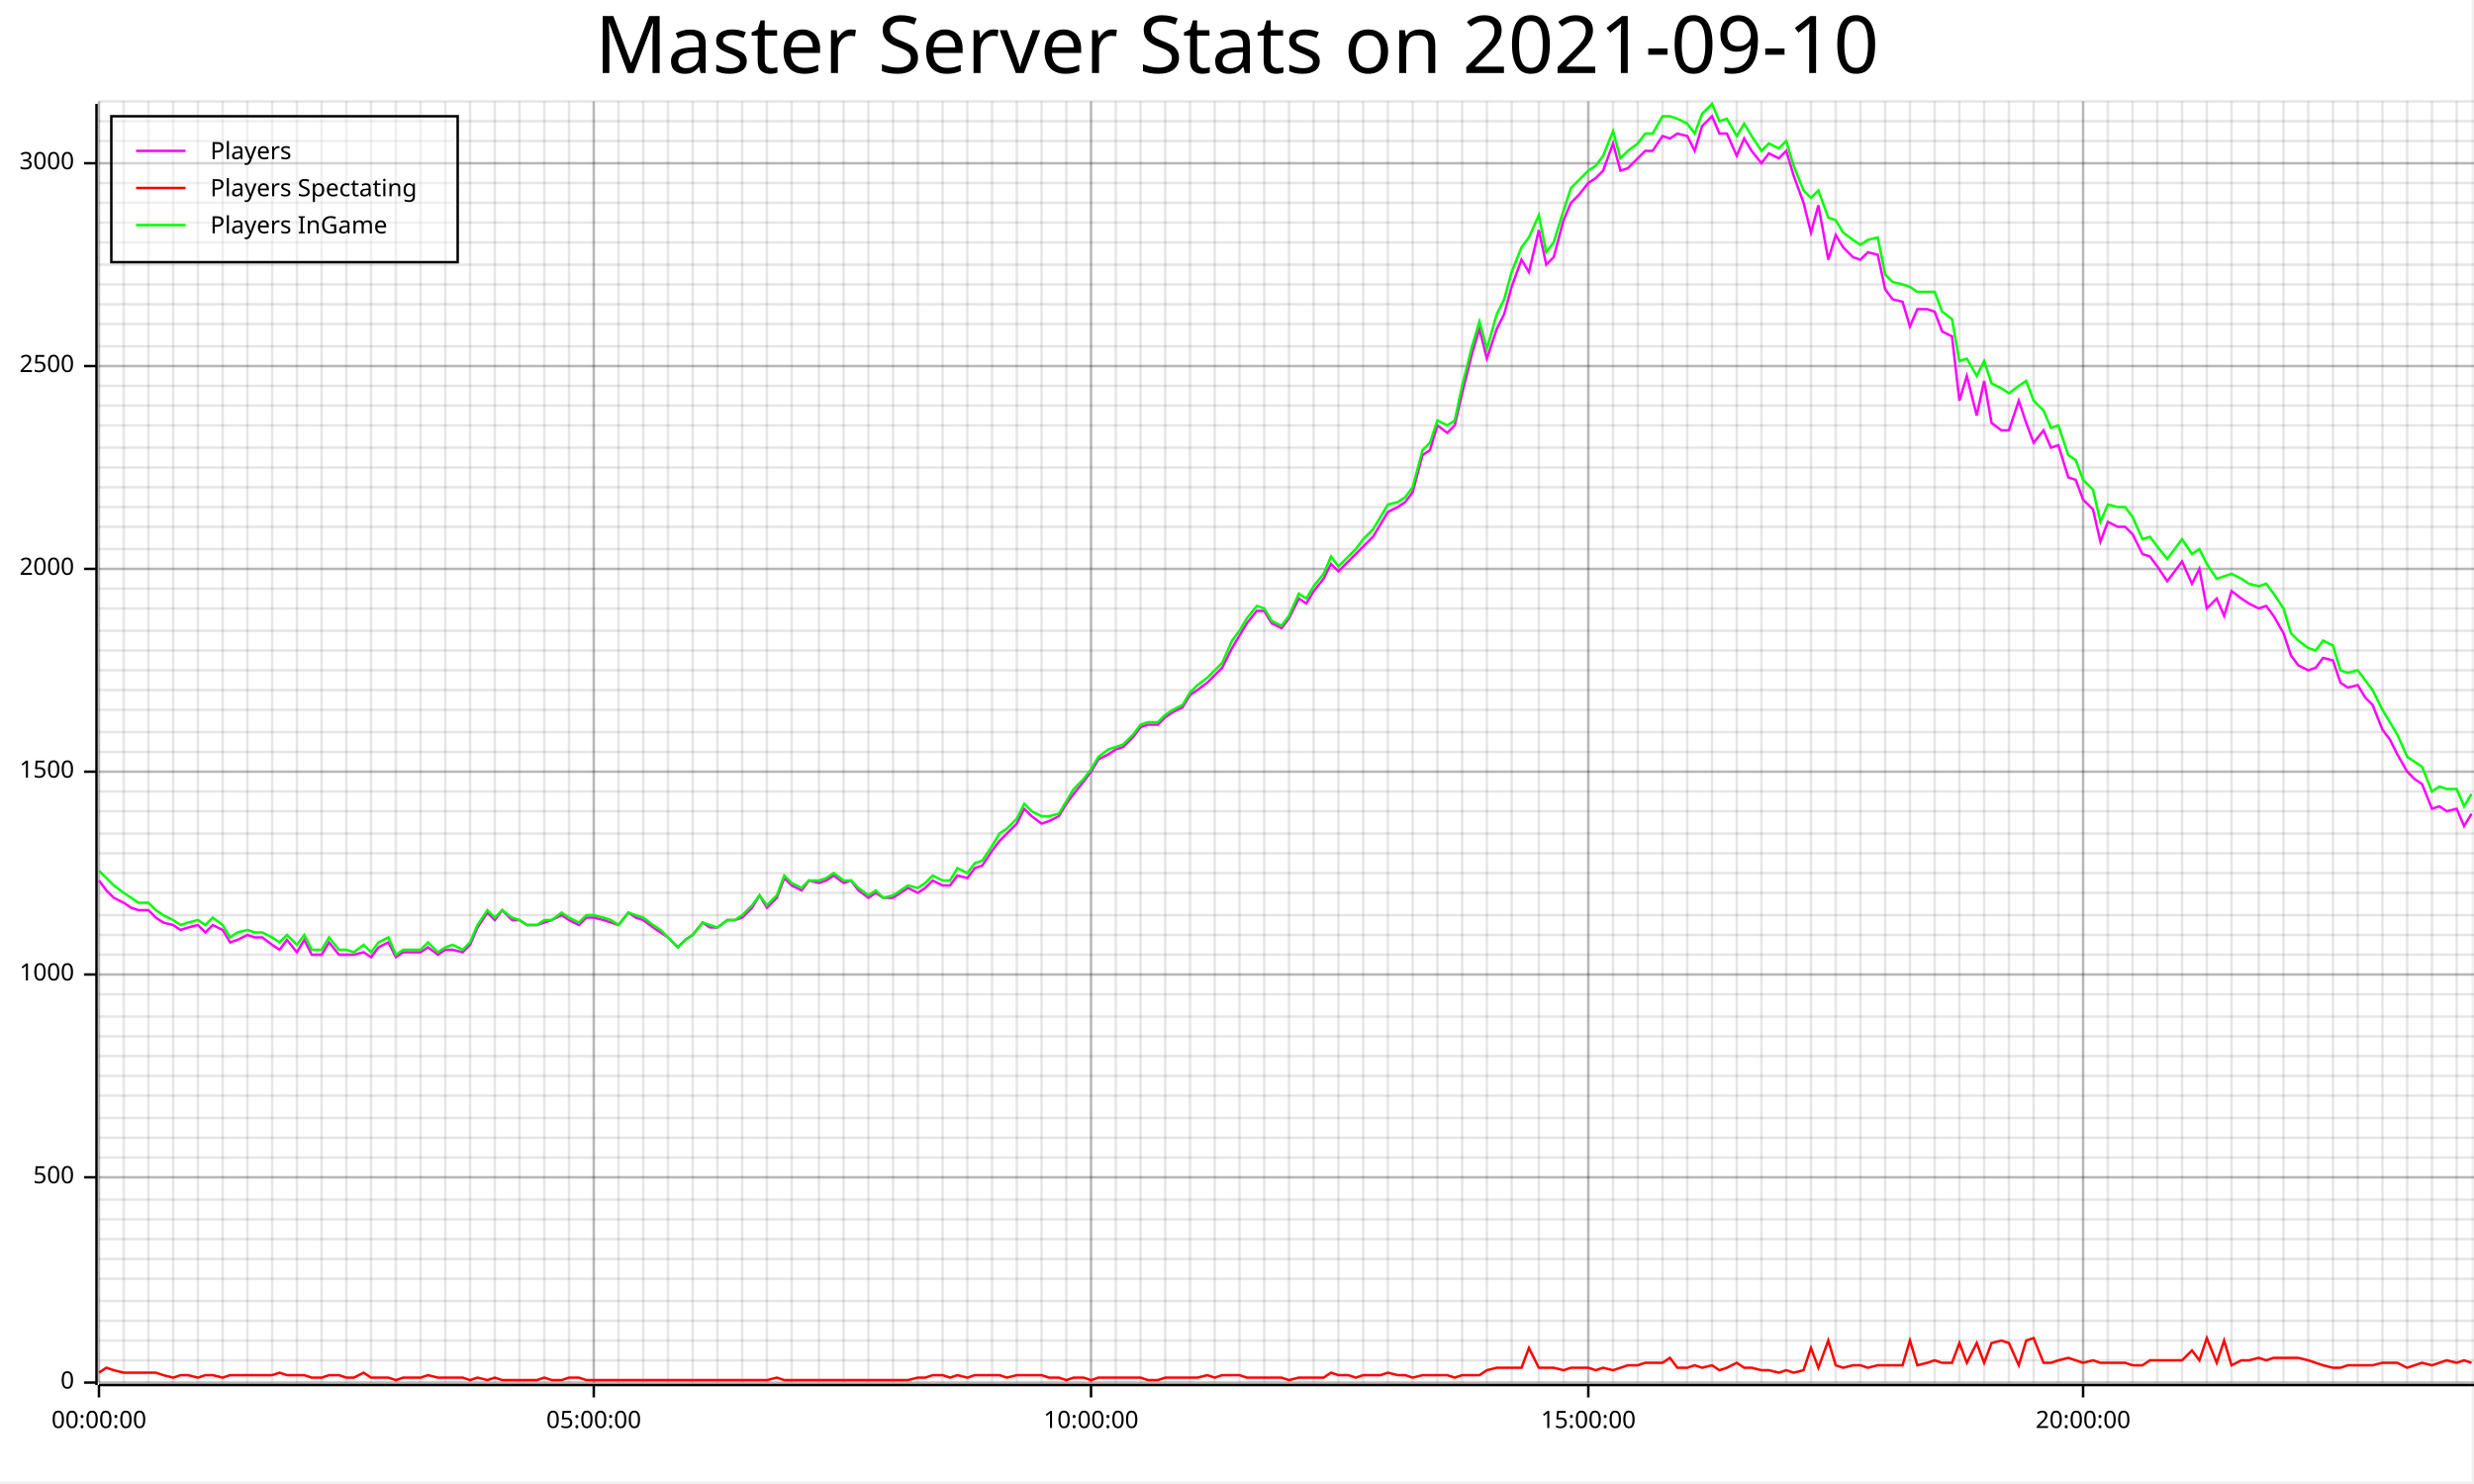
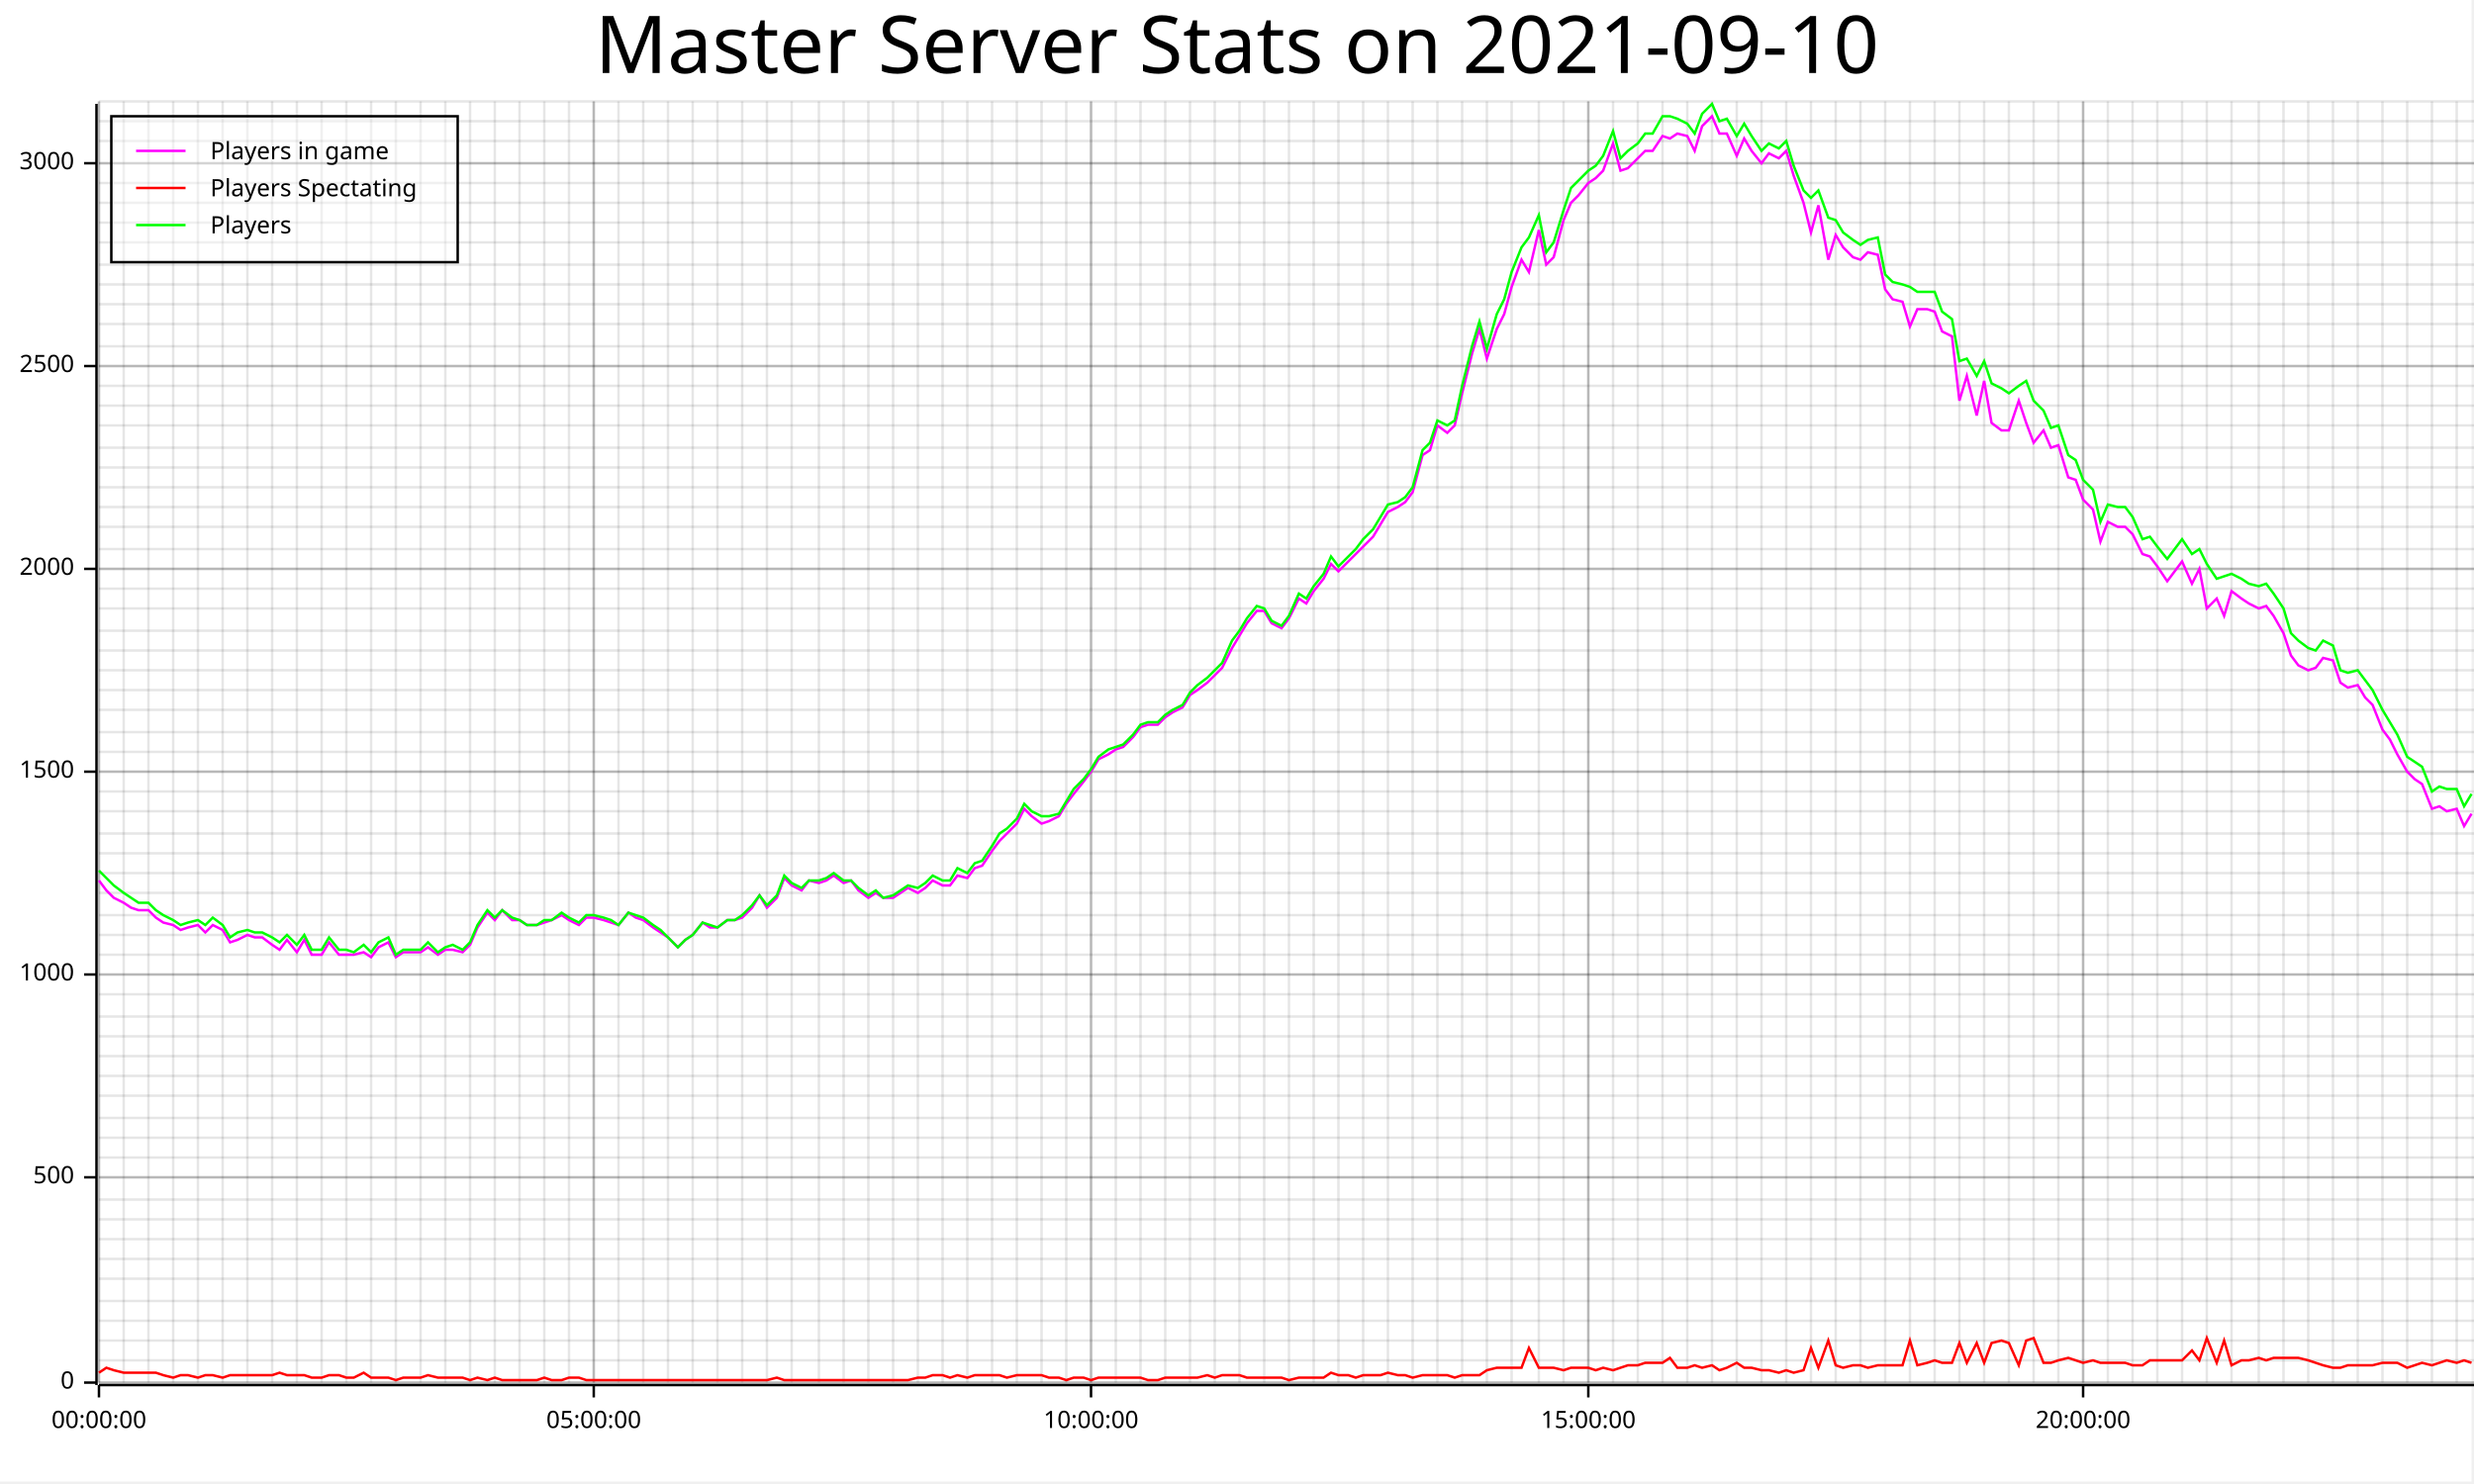
<svg xmlns="http://www.w3.org/2000/svg" width="1000" height="600" viewBox="0 0 1000 600">
  <rect x="0" y="0" width="999" height="599" opacity="1" fill="#FFFFFF" stroke="none" />
  <text x="500" y="5" dy="0.76em" text-anchor="middle" font-family="sans-serif" font-size="32.258" opacity="1" fill="#000000">
Master Server Stats on 2021-09-10
</text>
  <line opacity="0.1" stroke="#000000" stroke-width="1" x1="40" y1="559" x2="40" y2="41" />
  <line opacity="0.1" stroke="#000000" stroke-width="1" x1="50" y1="559" x2="50" y2="41" />
  <line opacity="0.1" stroke="#000000" stroke-width="1" x1="60" y1="559" x2="60" y2="41" />
  <line opacity="0.1" stroke="#000000" stroke-width="1" x1="70" y1="559" x2="70" y2="41" />
  <line opacity="0.1" stroke="#000000" stroke-width="1" x1="80" y1="559" x2="80" y2="41" />
  <line opacity="0.1" stroke="#000000" stroke-width="1" x1="90" y1="559" x2="90" y2="41" />
  <line opacity="0.1" stroke="#000000" stroke-width="1" x1="100" y1="559" x2="100" y2="41" />
  <line opacity="0.1" stroke="#000000" stroke-width="1" x1="110" y1="559" x2="110" y2="41" />
  <line opacity="0.1" stroke="#000000" stroke-width="1" x1="120" y1="559" x2="120" y2="41" />
  <line opacity="0.1" stroke="#000000" stroke-width="1" x1="130" y1="559" x2="130" y2="41" />
  <line opacity="0.1" stroke="#000000" stroke-width="1" x1="140" y1="559" x2="140" y2="41" />
  <line opacity="0.1" stroke="#000000" stroke-width="1" x1="150" y1="559" x2="150" y2="41" />
  <line opacity="0.1" stroke="#000000" stroke-width="1" x1="160" y1="559" x2="160" y2="41" />
  <line opacity="0.1" stroke="#000000" stroke-width="1" x1="170" y1="559" x2="170" y2="41" />
  <line opacity="0.1" stroke="#000000" stroke-width="1" x1="180" y1="559" x2="180" y2="41" />
  <line opacity="0.1" stroke="#000000" stroke-width="1" x1="190" y1="559" x2="190" y2="41" />
  <line opacity="0.1" stroke="#000000" stroke-width="1" x1="200" y1="559" x2="200" y2="41" />
  <line opacity="0.1" stroke="#000000" stroke-width="1" x1="210" y1="559" x2="210" y2="41" />
  <line opacity="0.1" stroke="#000000" stroke-width="1" x1="220" y1="559" x2="220" y2="41" />
  <line opacity="0.1" stroke="#000000" stroke-width="1" x1="230" y1="559" x2="230" y2="41" />
  <line opacity="0.1" stroke="#000000" stroke-width="1" x1="240" y1="559" x2="240" y2="41" />
  <line opacity="0.1" stroke="#000000" stroke-width="1" x1="250" y1="559" x2="250" y2="41" />
  <line opacity="0.1" stroke="#000000" stroke-width="1" x1="260" y1="559" x2="260" y2="41" />
  <line opacity="0.1" stroke="#000000" stroke-width="1" x1="270" y1="559" x2="270" y2="41" />
  <line opacity="0.1" stroke="#000000" stroke-width="1" x1="280" y1="559" x2="280" y2="41" />
  <line opacity="0.1" stroke="#000000" stroke-width="1" x1="290" y1="559" x2="290" y2="41" />
  <line opacity="0.1" stroke="#000000" stroke-width="1" x1="300" y1="559" x2="300" y2="41" />
  <line opacity="0.1" stroke="#000000" stroke-width="1" x1="310" y1="559" x2="310" y2="41" />
  <line opacity="0.1" stroke="#000000" stroke-width="1" x1="320" y1="559" x2="320" y2="41" />
  <line opacity="0.1" stroke="#000000" stroke-width="1" x1="331" y1="559" x2="331" y2="41" />
  <line opacity="0.1" stroke="#000000" stroke-width="1" x1="341" y1="559" x2="341" y2="41" />
  <line opacity="0.1" stroke="#000000" stroke-width="1" x1="351" y1="559" x2="351" y2="41" />
  <line opacity="0.1" stroke="#000000" stroke-width="1" x1="361" y1="559" x2="361" y2="41" />
  <line opacity="0.1" stroke="#000000" stroke-width="1" x1="371" y1="559" x2="371" y2="41" />
  <line opacity="0.1" stroke="#000000" stroke-width="1" x1="381" y1="559" x2="381" y2="41" />
  <line opacity="0.1" stroke="#000000" stroke-width="1" x1="391" y1="559" x2="391" y2="41" />
  <line opacity="0.1" stroke="#000000" stroke-width="1" x1="401" y1="559" x2="401" y2="41" />
  <line opacity="0.1" stroke="#000000" stroke-width="1" x1="411" y1="559" x2="411" y2="41" />
  <line opacity="0.1" stroke="#000000" stroke-width="1" x1="421" y1="559" x2="421" y2="41" />
  <line opacity="0.1" stroke="#000000" stroke-width="1" x1="431" y1="559" x2="431" y2="41" />
  <line opacity="0.1" stroke="#000000" stroke-width="1" x1="441" y1="559" x2="441" y2="41" />
  <line opacity="0.1" stroke="#000000" stroke-width="1" x1="451" y1="559" x2="451" y2="41" />
  <line opacity="0.1" stroke="#000000" stroke-width="1" x1="461" y1="559" x2="461" y2="41" />
  <line opacity="0.1" stroke="#000000" stroke-width="1" x1="471" y1="559" x2="471" y2="41" />
  <line opacity="0.1" stroke="#000000" stroke-width="1" x1="481" y1="559" x2="481" y2="41" />
  <line opacity="0.1" stroke="#000000" stroke-width="1" x1="491" y1="559" x2="491" y2="41" />
  <line opacity="0.1" stroke="#000000" stroke-width="1" x1="501" y1="559" x2="501" y2="41" />
  <line opacity="0.1" stroke="#000000" stroke-width="1" x1="511" y1="559" x2="511" y2="41" />
  <line opacity="0.1" stroke="#000000" stroke-width="1" x1="521" y1="559" x2="521" y2="41" />
  <line opacity="0.1" stroke="#000000" stroke-width="1" x1="531" y1="559" x2="531" y2="41" />
  <line opacity="0.1" stroke="#000000" stroke-width="1" x1="541" y1="559" x2="541" y2="41" />
  <line opacity="0.1" stroke="#000000" stroke-width="1" x1="551" y1="559" x2="551" y2="41" />
  <line opacity="0.1" stroke="#000000" stroke-width="1" x1="561" y1="559" x2="561" y2="41" />
  <line opacity="0.1" stroke="#000000" stroke-width="1" x1="571" y1="559" x2="571" y2="41" />
  <line opacity="0.1" stroke="#000000" stroke-width="1" x1="581" y1="559" x2="581" y2="41" />
  <line opacity="0.1" stroke="#000000" stroke-width="1" x1="591" y1="559" x2="591" y2="41" />
  <line opacity="0.1" stroke="#000000" stroke-width="1" x1="601" y1="559" x2="601" y2="41" />
  <line opacity="0.1" stroke="#000000" stroke-width="1" x1="611" y1="559" x2="611" y2="41" />
  <line opacity="0.1" stroke="#000000" stroke-width="1" x1="622" y1="559" x2="622" y2="41" />
  <line opacity="0.1" stroke="#000000" stroke-width="1" x1="632" y1="559" x2="632" y2="41" />
  <line opacity="0.1" stroke="#000000" stroke-width="1" x1="642" y1="559" x2="642" y2="41" />
  <line opacity="0.1" stroke="#000000" stroke-width="1" x1="652" y1="559" x2="652" y2="41" />
  <line opacity="0.1" stroke="#000000" stroke-width="1" x1="662" y1="559" x2="662" y2="41" />
  <line opacity="0.1" stroke="#000000" stroke-width="1" x1="672" y1="559" x2="672" y2="41" />
  <line opacity="0.1" stroke="#000000" stroke-width="1" x1="682" y1="559" x2="682" y2="41" />
  <line opacity="0.1" stroke="#000000" stroke-width="1" x1="692" y1="559" x2="692" y2="41" />
  <line opacity="0.1" stroke="#000000" stroke-width="1" x1="702" y1="559" x2="702" y2="41" />
  <line opacity="0.1" stroke="#000000" stroke-width="1" x1="712" y1="559" x2="712" y2="41" />
  <line opacity="0.1" stroke="#000000" stroke-width="1" x1="722" y1="559" x2="722" y2="41" />
  <line opacity="0.1" stroke="#000000" stroke-width="1" x1="732" y1="559" x2="732" y2="41" />
  <line opacity="0.1" stroke="#000000" stroke-width="1" x1="742" y1="559" x2="742" y2="41" />
  <line opacity="0.1" stroke="#000000" stroke-width="1" x1="752" y1="559" x2="752" y2="41" />
  <line opacity="0.1" stroke="#000000" stroke-width="1" x1="762" y1="559" x2="762" y2="41" />
  <line opacity="0.1" stroke="#000000" stroke-width="1" x1="772" y1="559" x2="772" y2="41" />
  <line opacity="0.1" stroke="#000000" stroke-width="1" x1="782" y1="559" x2="782" y2="41" />
  <line opacity="0.1" stroke="#000000" stroke-width="1" x1="792" y1="559" x2="792" y2="41" />
  <line opacity="0.1" stroke="#000000" stroke-width="1" x1="802" y1="559" x2="802" y2="41" />
  <line opacity="0.1" stroke="#000000" stroke-width="1" x1="812" y1="559" x2="812" y2="41" />
  <line opacity="0.1" stroke="#000000" stroke-width="1" x1="822" y1="559" x2="822" y2="41" />
  <line opacity="0.1" stroke="#000000" stroke-width="1" x1="832" y1="559" x2="832" y2="41" />
  <line opacity="0.1" stroke="#000000" stroke-width="1" x1="842" y1="559" x2="842" y2="41" />
  <line opacity="0.1" stroke="#000000" stroke-width="1" x1="852" y1="559" x2="852" y2="41" />
  <line opacity="0.1" stroke="#000000" stroke-width="1" x1="862" y1="559" x2="862" y2="41" />
  <line opacity="0.1" stroke="#000000" stroke-width="1" x1="872" y1="559" x2="872" y2="41" />
  <line opacity="0.1" stroke="#000000" stroke-width="1" x1="882" y1="559" x2="882" y2="41" />
  <line opacity="0.1" stroke="#000000" stroke-width="1" x1="892" y1="559" x2="892" y2="41" />
  <line opacity="0.1" stroke="#000000" stroke-width="1" x1="902" y1="559" x2="902" y2="41" />
  <line opacity="0.1" stroke="#000000" stroke-width="1" x1="913" y1="559" x2="913" y2="41" />
  <line opacity="0.1" stroke="#000000" stroke-width="1" x1="923" y1="559" x2="923" y2="41" />
  <line opacity="0.1" stroke="#000000" stroke-width="1" x1="933" y1="559" x2="933" y2="41" />
  <line opacity="0.1" stroke="#000000" stroke-width="1" x1="943" y1="559" x2="943" y2="41" />
  <line opacity="0.1" stroke="#000000" stroke-width="1" x1="953" y1="559" x2="953" y2="41" />
  <line opacity="0.1" stroke="#000000" stroke-width="1" x1="963" y1="559" x2="963" y2="41" />
  <line opacity="0.1" stroke="#000000" stroke-width="1" x1="973" y1="559" x2="973" y2="41" />
  <line opacity="0.1" stroke="#000000" stroke-width="1" x1="983" y1="559" x2="983" y2="41" />
  <line opacity="0.1" stroke="#000000" stroke-width="1" x1="993" y1="559" x2="993" y2="41" />
  <line opacity="0.1" stroke="#000000" stroke-width="1" x1="40" y1="559" x2="1000" y2="559" />
  <line opacity="0.1" stroke="#000000" stroke-width="1" x1="40" y1="550" x2="1000" y2="550" />
  <line opacity="0.1" stroke="#000000" stroke-width="1" x1="40" y1="542" x2="1000" y2="542" />
  <line opacity="0.1" stroke="#000000" stroke-width="1" x1="40" y1="534" x2="1000" y2="534" />
  <line opacity="0.1" stroke="#000000" stroke-width="1" x1="40" y1="526" x2="1000" y2="526" />
  <line opacity="0.1" stroke="#000000" stroke-width="1" x1="40" y1="517" x2="1000" y2="517" />
  <line opacity="0.1" stroke="#000000" stroke-width="1" x1="40" y1="509" x2="1000" y2="509" />
  <line opacity="0.1" stroke="#000000" stroke-width="1" x1="40" y1="501" x2="1000" y2="501" />
  <line opacity="0.1" stroke="#000000" stroke-width="1" x1="40" y1="493" x2="1000" y2="493" />
  <line opacity="0.1" stroke="#000000" stroke-width="1" x1="40" y1="485" x2="1000" y2="485" />
  <line opacity="0.1" stroke="#000000" stroke-width="1" x1="40" y1="476" x2="1000" y2="476" />
  <line opacity="0.1" stroke="#000000" stroke-width="1" x1="40" y1="468" x2="1000" y2="468" />
  <line opacity="0.1" stroke="#000000" stroke-width="1" x1="40" y1="460" x2="1000" y2="460" />
  <line opacity="0.1" stroke="#000000" stroke-width="1" x1="40" y1="452" x2="1000" y2="452" />
  <line opacity="0.1" stroke="#000000" stroke-width="1" x1="40" y1="443" x2="1000" y2="443" />
  <line opacity="0.1" stroke="#000000" stroke-width="1" x1="40" y1="435" x2="1000" y2="435" />
  <line opacity="0.1" stroke="#000000" stroke-width="1" x1="40" y1="427" x2="1000" y2="427" />
  <line opacity="0.1" stroke="#000000" stroke-width="1" x1="40" y1="419" x2="1000" y2="419" />
  <line opacity="0.1" stroke="#000000" stroke-width="1" x1="40" y1="411" x2="1000" y2="411" />
  <line opacity="0.1" stroke="#000000" stroke-width="1" x1="40" y1="402" x2="1000" y2="402" />
  <line opacity="0.1" stroke="#000000" stroke-width="1" x1="40" y1="394" x2="1000" y2="394" />
  <line opacity="0.1" stroke="#000000" stroke-width="1" x1="40" y1="386" x2="1000" y2="386" />
  <line opacity="0.1" stroke="#000000" stroke-width="1" x1="40" y1="378" x2="1000" y2="378" />
  <line opacity="0.1" stroke="#000000" stroke-width="1" x1="40" y1="370" x2="1000" y2="370" />
  <line opacity="0.1" stroke="#000000" stroke-width="1" x1="40" y1="361" x2="1000" y2="361" />
  <line opacity="0.1" stroke="#000000" stroke-width="1" x1="40" y1="353" x2="1000" y2="353" />
  <line opacity="0.1" stroke="#000000" stroke-width="1" x1="40" y1="345" x2="1000" y2="345" />
  <line opacity="0.1" stroke="#000000" stroke-width="1" x1="40" y1="337" x2="1000" y2="337" />
  <line opacity="0.1" stroke="#000000" stroke-width="1" x1="40" y1="328" x2="1000" y2="328" />
  <line opacity="0.1" stroke="#000000" stroke-width="1" x1="40" y1="320" x2="1000" y2="320" />
  <line opacity="0.1" stroke="#000000" stroke-width="1" x1="40" y1="312" x2="1000" y2="312" />
  <line opacity="0.1" stroke="#000000" stroke-width="1" x1="40" y1="304" x2="1000" y2="304" />
  <line opacity="0.1" stroke="#000000" stroke-width="1" x1="40" y1="296" x2="1000" y2="296" />
  <line opacity="0.1" stroke="#000000" stroke-width="1" x1="40" y1="287" x2="1000" y2="287" />
  <line opacity="0.1" stroke="#000000" stroke-width="1" x1="40" y1="279" x2="1000" y2="279" />
  <line opacity="0.1" stroke="#000000" stroke-width="1" x1="40" y1="271" x2="1000" y2="271" />
  <line opacity="0.1" stroke="#000000" stroke-width="1" x1="40" y1="263" x2="1000" y2="263" />
  <line opacity="0.1" stroke="#000000" stroke-width="1" x1="40" y1="255" x2="1000" y2="255" />
  <line opacity="0.1" stroke="#000000" stroke-width="1" x1="40" y1="246" x2="1000" y2="246" />
  <line opacity="0.1" stroke="#000000" stroke-width="1" x1="40" y1="238" x2="1000" y2="238" />
  <line opacity="0.1" stroke="#000000" stroke-width="1" x1="40" y1="230" x2="1000" y2="230" />
  <line opacity="0.1" stroke="#000000" stroke-width="1" x1="40" y1="222" x2="1000" y2="222" />
  <line opacity="0.1" stroke="#000000" stroke-width="1" x1="40" y1="213" x2="1000" y2="213" />
  <line opacity="0.1" stroke="#000000" stroke-width="1" x1="40" y1="205" x2="1000" y2="205" />
  <line opacity="0.1" stroke="#000000" stroke-width="1" x1="40" y1="197" x2="1000" y2="197" />
  <line opacity="0.1" stroke="#000000" stroke-width="1" x1="40" y1="189" x2="1000" y2="189" />
  <line opacity="0.1" stroke="#000000" stroke-width="1" x1="40" y1="181" x2="1000" y2="181" />
  <line opacity="0.1" stroke="#000000" stroke-width="1" x1="40" y1="172" x2="1000" y2="172" />
  <line opacity="0.1" stroke="#000000" stroke-width="1" x1="40" y1="164" x2="1000" y2="164" />
  <line opacity="0.1" stroke="#000000" stroke-width="1" x1="40" y1="156" x2="1000" y2="156" />
  <line opacity="0.1" stroke="#000000" stroke-width="1" x1="40" y1="148" x2="1000" y2="148" />
  <line opacity="0.1" stroke="#000000" stroke-width="1" x1="40" y1="140" x2="1000" y2="140" />
  <line opacity="0.1" stroke="#000000" stroke-width="1" x1="40" y1="131" x2="1000" y2="131" />
  <line opacity="0.1" stroke="#000000" stroke-width="1" x1="40" y1="123" x2="1000" y2="123" />
  <line opacity="0.1" stroke="#000000" stroke-width="1" x1="40" y1="115" x2="1000" y2="115" />
  <line opacity="0.1" stroke="#000000" stroke-width="1" x1="40" y1="107" x2="1000" y2="107" />
  <line opacity="0.1" stroke="#000000" stroke-width="1" x1="40" y1="98" x2="1000" y2="98" />
  <line opacity="0.1" stroke="#000000" stroke-width="1" x1="40" y1="90" x2="1000" y2="90" />
  <line opacity="0.1" stroke="#000000" stroke-width="1" x1="40" y1="82" x2="1000" y2="82" />
  <line opacity="0.1" stroke="#000000" stroke-width="1" x1="40" y1="74" x2="1000" y2="74" />
  <line opacity="0.1" stroke="#000000" stroke-width="1" x1="40" y1="66" x2="1000" y2="66" />
  <line opacity="0.1" stroke="#000000" stroke-width="1" x1="40" y1="57" x2="1000" y2="57" />
  <line opacity="0.1" stroke="#000000" stroke-width="1" x1="40" y1="49" x2="1000" y2="49" />
  <line opacity="0.1" stroke="#000000" stroke-width="1" x1="40" y1="41" x2="1000" y2="41" />
  <line opacity="0.2" stroke="#000000" stroke-width="1" x1="40" y1="559" x2="40" y2="41" />
  <line opacity="0.2" stroke="#000000" stroke-width="1" x1="240" y1="559" x2="240" y2="41" />
  <line opacity="0.2" stroke="#000000" stroke-width="1" x1="441" y1="559" x2="441" y2="41" />
  <line opacity="0.2" stroke="#000000" stroke-width="1" x1="642" y1="559" x2="642" y2="41" />
  <line opacity="0.2" stroke="#000000" stroke-width="1" x1="842" y1="559" x2="842" y2="41" />
  <line opacity="0.2" stroke="#000000" stroke-width="1" x1="40" y1="559" x2="1000" y2="559" />
  <line opacity="0.2" stroke="#000000" stroke-width="1" x1="40" y1="476" x2="1000" y2="476" />
  <line opacity="0.2" stroke="#000000" stroke-width="1" x1="40" y1="394" x2="1000" y2="394" />
  <line opacity="0.2" stroke="#000000" stroke-width="1" x1="40" y1="312" x2="1000" y2="312" />
  <line opacity="0.2" stroke="#000000" stroke-width="1" x1="40" y1="230" x2="1000" y2="230" />
  <line opacity="0.2" stroke="#000000" stroke-width="1" x1="40" y1="148" x2="1000" y2="148" />
  <line opacity="0.2" stroke="#000000" stroke-width="1" x1="40" y1="66" x2="1000" y2="66" />
  <polyline fill="none" opacity="1" stroke="#000000" stroke-width="1" points="39,42 39,560 " />
  <text x="30" y="559" dy="0.5ex" text-anchor="end" font-family="sans-serif" font-size="9.677" opacity="1" fill="#000000">
0
</text>
  <polyline fill="none" opacity="1" stroke="#000000" stroke-width="1" points="34,559 39,559 " />
  <text x="30" y="476" dy="0.5ex" text-anchor="end" font-family="sans-serif" font-size="9.677" opacity="1" fill="#000000">
500
</text>
  <polyline fill="none" opacity="1" stroke="#000000" stroke-width="1" points="34,476 39,476 " />
  <text x="30" y="394" dy="0.5ex" text-anchor="end" font-family="sans-serif" font-size="9.677" opacity="1" fill="#000000">
1000
</text>
  <polyline fill="none" opacity="1" stroke="#000000" stroke-width="1" points="34,394 39,394 " />
  <text x="30" y="312" dy="0.5ex" text-anchor="end" font-family="sans-serif" font-size="9.677" opacity="1" fill="#000000">
1500
</text>
  <polyline fill="none" opacity="1" stroke="#000000" stroke-width="1" points="34,312 39,312 " />
  <text x="30" y="230" dy="0.5ex" text-anchor="end" font-family="sans-serif" font-size="9.677" opacity="1" fill="#000000">
2000
</text>
  <polyline fill="none" opacity="1" stroke="#000000" stroke-width="1" points="34,230 39,230 " />
  <text x="30" y="148" dy="0.5ex" text-anchor="end" font-family="sans-serif" font-size="9.677" opacity="1" fill="#000000">
2500
</text>
  <polyline fill="none" opacity="1" stroke="#000000" stroke-width="1" points="34,148 39,148 " />
  <text x="30" y="66" dy="0.5ex" text-anchor="end" font-family="sans-serif" font-size="9.677" opacity="1" fill="#000000">
3000
</text>
  <polyline fill="none" opacity="1" stroke="#000000" stroke-width="1" points="34,66 39,66 " />
  <polyline fill="none" opacity="1" stroke="#000000" stroke-width="1" points="40,560 1000,560 " />
  <text x="40" y="570" dy="0.76em" text-anchor="middle" font-family="sans-serif" font-size="9.677" opacity="1" fill="#000000">
00:00:00
</text>
  <polyline fill="none" opacity="1" stroke="#000000" stroke-width="1" points="40,560 40,565 " />
  <text x="240" y="570" dy="0.76em" text-anchor="middle" font-family="sans-serif" font-size="9.677" opacity="1" fill="#000000">
05:00:00
</text>
  <polyline fill="none" opacity="1" stroke="#000000" stroke-width="1" points="240,560 240,565 " />
  <text x="441" y="570" dy="0.76em" text-anchor="middle" font-family="sans-serif" font-size="9.677" opacity="1" fill="#000000">
10:00:00
</text>
  <polyline fill="none" opacity="1" stroke="#000000" stroke-width="1" points="441,560 441,565 " />
  <text x="642" y="570" dy="0.76em" text-anchor="middle" font-family="sans-serif" font-size="9.677" opacity="1" fill="#000000">
15:00:00
</text>
  <polyline fill="none" opacity="1" stroke="#000000" stroke-width="1" points="642,560 642,565 " />
  <text x="842" y="570" dy="0.76em" text-anchor="middle" font-family="sans-serif" font-size="9.677" opacity="1" fill="#000000">
20:00:00
</text>
  <polyline fill="none" opacity="1" stroke="#000000" stroke-width="1" points="842,560 842,565 " />
  <polyline fill="none" opacity="1" stroke="#FF00FF" stroke-width="1" points="40,356 43,360 46,363 50,365 53,367 56,368 60,368 63,371 66,373 70,374 73,376 76,375 80,374 83,377 86,374 90,376 93,381 96,380 100,378 103,379 106,379 110,382 113,384 116,380 120,385 123,380 126,386 130,386 133,381 137,386 140,386 143,386 147,385 150,387 153,383 157,381 160,387 163,385 167,385 170,385 173,383 177,386 180,384 183,384 187,385 190,382 193,375 197,369 200,372 203,368 207,372 210,372 213,374 217,374 220,373 223,372 227,370 230,372 234,374 237,371 240,371 244,372 247,373 250,374 254,369 257,371 260,372 264,375 267,377 270,379 274,383 277,380 280,378 284,373 287,375 290,375 294,372 297,372 300,371 304,367 307,362 310,367 314,363 317,355 320,358 324,360 327,356 331,357 334,356 337,354 341,357 344,356 347,360 351,363 354,361 357,363 361,363 364,361 367,359 371,361 374,359 377,356 381,358 384,358 387,354 391,355 394,351 397,350 401,344 404,340 407,337 411,333 414,327 417,330 421,333 424,332 428,330 431,325 434,321 438,316 441,312 444,307 448,305 451,303 454,302 458,298 461,294 464,293 468,293 471,290 474,288 478,286 481,281 484,279 488,276 491,273 494,270 498,262 501,257 504,252 508,247 511,247 514,252 518,254 521,250 525,242 528,244 531,239 535,234 538,228 541,231 545,227 548,224 551,221 555,217 558,212 561,207 565,205 568,203 571,199 575,184 578,182 581,172 585,175 588,172 591,159 595,143 598,133 601,145 605,133 608,127 611,116 615,105 618,110 622,93 625,107 628,104 632,89 635,82 638,79 642,74 645,72 648,69 652,58 655,69 658,68 662,64 665,61 668,61 672,55 675,56 678,54 682,55 685,61 688,51 692,47 695,54 698,54 702,63 705,56 708,61 712,66 715,62 719,64 722,61 725,71 729,82 732,94 735,83 739,105 742,95 745,100 749,104 752,105 755,102 759,103 762,117 765,121 769,122 772,132 775,125 779,125 782,126 785,134 789,136 792,162 795,152 799,168 802,154 805,171 809,174 812,174 816,162 819,171 822,179 826,174 829,181 832,180 836,193 839,194 842,202 846,206 849,219 852,211 856,213 859,213 862,216 866,224 869,225 872,229 876,235 879,231 882,227 886,236 889,230 892,246 896,242 899,249 902,239 906,242 909,244 913,246 916,245 919,249 923,256 926,265 929,269 933,271 936,270 939,266 943,267 946,276 949,278 953,277 956,282 959,285 963,295 966,299 969,305 973,312 976,315 979,317 983,327 986,326 989,328 993,327 996,334 999,329 " />
  <polyline fill="none" opacity="1" stroke="#FF0000" stroke-width="1" points="40,555 43,553 46,554 50,555 53,555 56,555 60,555 63,555 66,556 70,557 73,556 76,556 80,557 83,556 86,556 90,557 93,556 96,556 100,556 103,556 106,556 110,556 113,555 116,556 120,556 123,556 126,557 130,557 133,556 137,556 140,557 143,557 147,555 150,557 153,557 157,557 160,558 163,557 167,557 170,557 173,556 177,557 180,557 183,557 187,557 190,558 193,557 197,558 200,557 203,558 207,558 210,558 213,558 217,558 220,557 223,558 227,558 230,557 234,557 237,558 240,558 244,558 247,558 250,558 254,558 257,558 260,558 264,558 267,558 270,558 274,558 277,558 280,558 284,558 287,558 290,558 294,558 297,558 300,558 304,558 307,558 310,558 314,557 317,558 320,558 324,558 327,558 331,558 334,558 337,558 341,558 344,558 347,558 351,558 354,558 357,558 361,558 364,558 367,558 371,557 374,557 377,556 381,556 384,557 387,556 391,557 394,556 397,556 401,556 404,556 407,557 411,556 414,556 417,556 421,556 424,557 428,557 431,558 434,557 438,557 441,558 444,557 448,557 451,557 454,557 458,557 461,557 464,558 468,558 471,557 474,557 478,557 481,557 484,557 488,556 491,557 494,556 498,556 501,556 504,557 508,557 511,557 514,557 518,557 521,558 525,557 528,557 531,557 535,557 538,555 541,556 545,556 548,557 551,556 555,556 558,556 561,555 565,556 568,556 571,557 575,556 578,556 581,556 585,556 588,557 591,556 595,556 598,556 601,554 605,553 608,553 611,553 615,553 618,545 622,553 625,553 628,553 632,554 635,553 638,553 642,553 645,554 648,553 652,554 655,553 658,552 662,552 665,551 668,551 672,551 675,549 678,553 682,553 685,552 688,553 692,552 695,554 698,553 702,551 705,553 708,553 712,554 715,554 719,555 722,554 725,555 729,554 732,545 735,553 739,542 742,552 745,553 749,552 752,552 755,553 759,552 762,552 765,552 769,552 772,542 775,552 779,551 782,550 785,551 789,551 792,543 795,551 799,543 802,551 805,543 809,542 812,543 816,552 819,542 822,541 826,551 829,551 832,550 836,549 839,550 842,551 846,550 849,551 852,551 856,551 859,551 862,552 866,552 869,550 872,550 876,550 879,550 882,550 886,546 889,550 892,541 896,551 899,542 902,552 906,550 909,550 913,549 916,550 919,549 923,549 926,549 929,549 933,550 936,551 939,552 943,553 946,553 949,552 953,552 956,552 959,552 963,551 966,551 969,551 973,553 976,552 979,551 983,552 986,551 989,550 993,551 996,550 999,551 " />
  <polyline fill="none" opacity="1" stroke="#00FF00" stroke-width="1" points="40,352 43,355 46,358 50,361 53,363 56,365 60,365 63,368 66,370 70,372 73,374 76,373 80,372 83,374 86,371 90,374 93,379 96,377 100,376 103,377 106,377 110,379 113,381 116,378 120,382 123,378 126,384 130,384 133,379 137,384 140,384 143,385 147,382 150,385 153,381 157,379 160,386 163,384 167,384 170,384 173,381 177,385 180,383 183,382 187,384 190,381 193,374 197,368 200,371 203,368 207,371 210,372 213,374 217,374 220,372 223,372 227,369 230,371 234,373 237,370 240,370 244,371 247,372 250,374 254,369 257,370 260,371 264,374 267,376 270,379 274,383 277,380 280,378 284,373 287,374 290,375 294,372 297,372 300,370 304,366 307,362 310,366 314,362 317,354 320,357 324,359 327,356 331,356 334,355 337,353 341,356 344,356 347,359 351,362 354,360 357,363 361,362 364,360 367,358 371,359 374,357 377,354 381,356 384,356 387,351 391,353 394,349 397,348 401,342 404,337 407,335 411,331 414,325 417,328 421,330 424,330 428,329 431,324 434,319 438,315 441,311 444,306 448,303 451,302 454,301 458,297 461,293 464,292 468,292 471,289 474,287 478,285 481,280 484,277 488,274 491,271 494,268 498,259 501,255 504,250 508,245 511,246 514,251 518,253 521,249 525,240 528,242 531,237 535,232 538,225 541,229 545,225 548,222 551,218 555,214 558,209 561,204 565,203 568,201 571,197 575,182 578,179 581,170 585,172 588,170 591,156 595,140 598,130 601,141 605,127 608,121 611,110 615,100 618,96 622,87 625,102 628,98 632,85 635,76 638,73 642,69 645,67 648,63 652,53 655,64 658,61 662,58 665,54 668,54 672,47 675,47 678,48 682,50 685,54 688,46 692,42 695,49 698,48 702,55 705,50 708,55 712,61 715,58 719,60 722,57 725,67 729,77 732,80 735,77 739,88 742,89 745,94 749,97 752,99 755,97 759,96 762,111 765,114 769,115 772,116 775,118 779,118 782,118 785,126 789,129 792,146 795,145 799,152 802,146 805,155 809,157 812,159 816,156 819,154 822,162 826,166 829,173 832,172 836,184 839,186 842,194 846,198 849,211 852,204 856,205 859,205 862,209 866,218 869,217 872,221 876,226 879,222 882,218 886,224 889,222 892,228 896,234 899,233 902,232 906,234 909,236 913,237 916,236 919,240 923,246 926,256 929,259 933,262 936,263 939,259 943,261 946,271 949,272 953,271 956,275 959,279 963,287 966,292 969,297 973,306 976,308 979,310 983,320 986,318 989,319 993,319 996,326 999,321 " />
  <rect x="45" y="47" width="140" height="59" opacity="0.4" fill="#FFFFFF" stroke="none" />
  <rect x="45" y="47" width="140" height="59" opacity="1" fill="none" stroke="#000000" />
  <text x="85" y="57" dy="0.76em" text-anchor="start" font-family="sans-serif" font-size="9.677" opacity="1" fill="#000000">
- Players
+ Players in game
</text>
  <text x="85" y="72" dy="0.76em" text-anchor="start" font-family="sans-serif" font-size="9.677" opacity="1" fill="#000000">
Players Spectating
</text>
  <text x="85" y="87" dy="0.76em" text-anchor="start" font-family="sans-serif" font-size="9.677" opacity="1" fill="#000000">
- Players InGame
+ Players
</text>
  <polyline fill="none" opacity="1" stroke="#FF00FF" stroke-width="1" points="55,61 75,61 " />
  <polyline fill="none" opacity="1" stroke="#FF0000" stroke-width="1" points="55,76 75,76 " />
  <polyline fill="none" opacity="1" stroke="#00FF00" stroke-width="1" points="55,91 75,91 " />
</svg>
